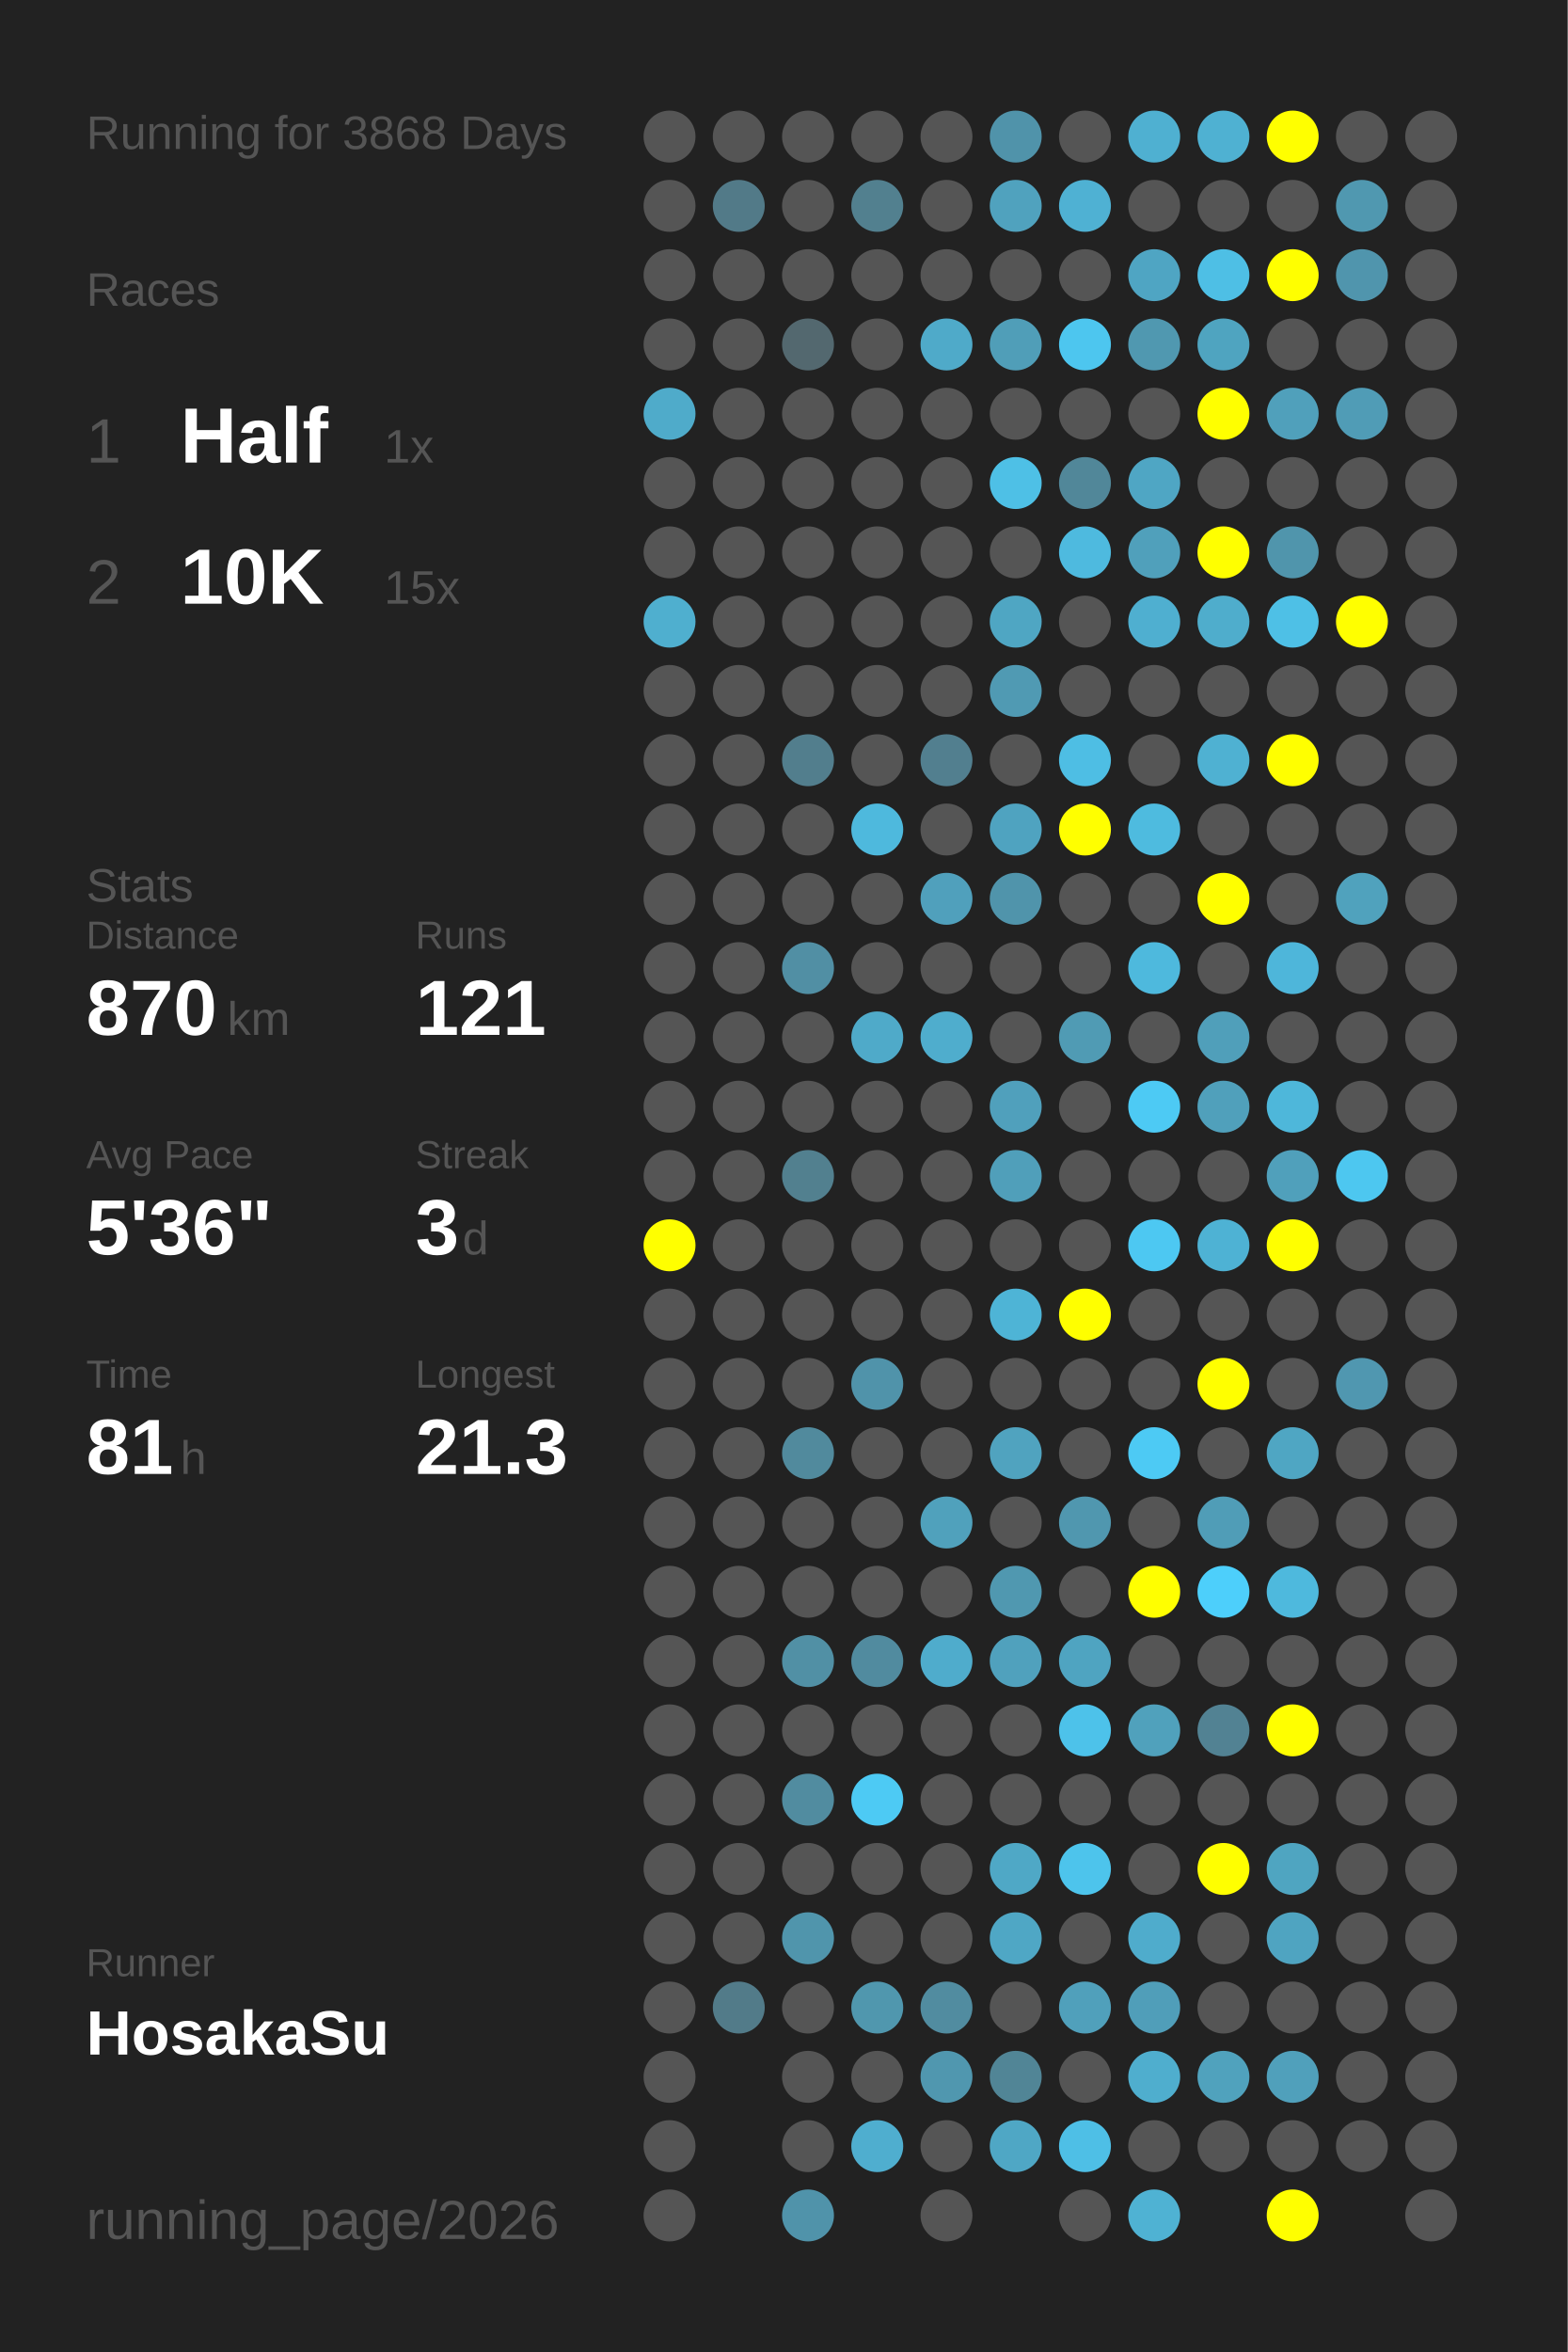
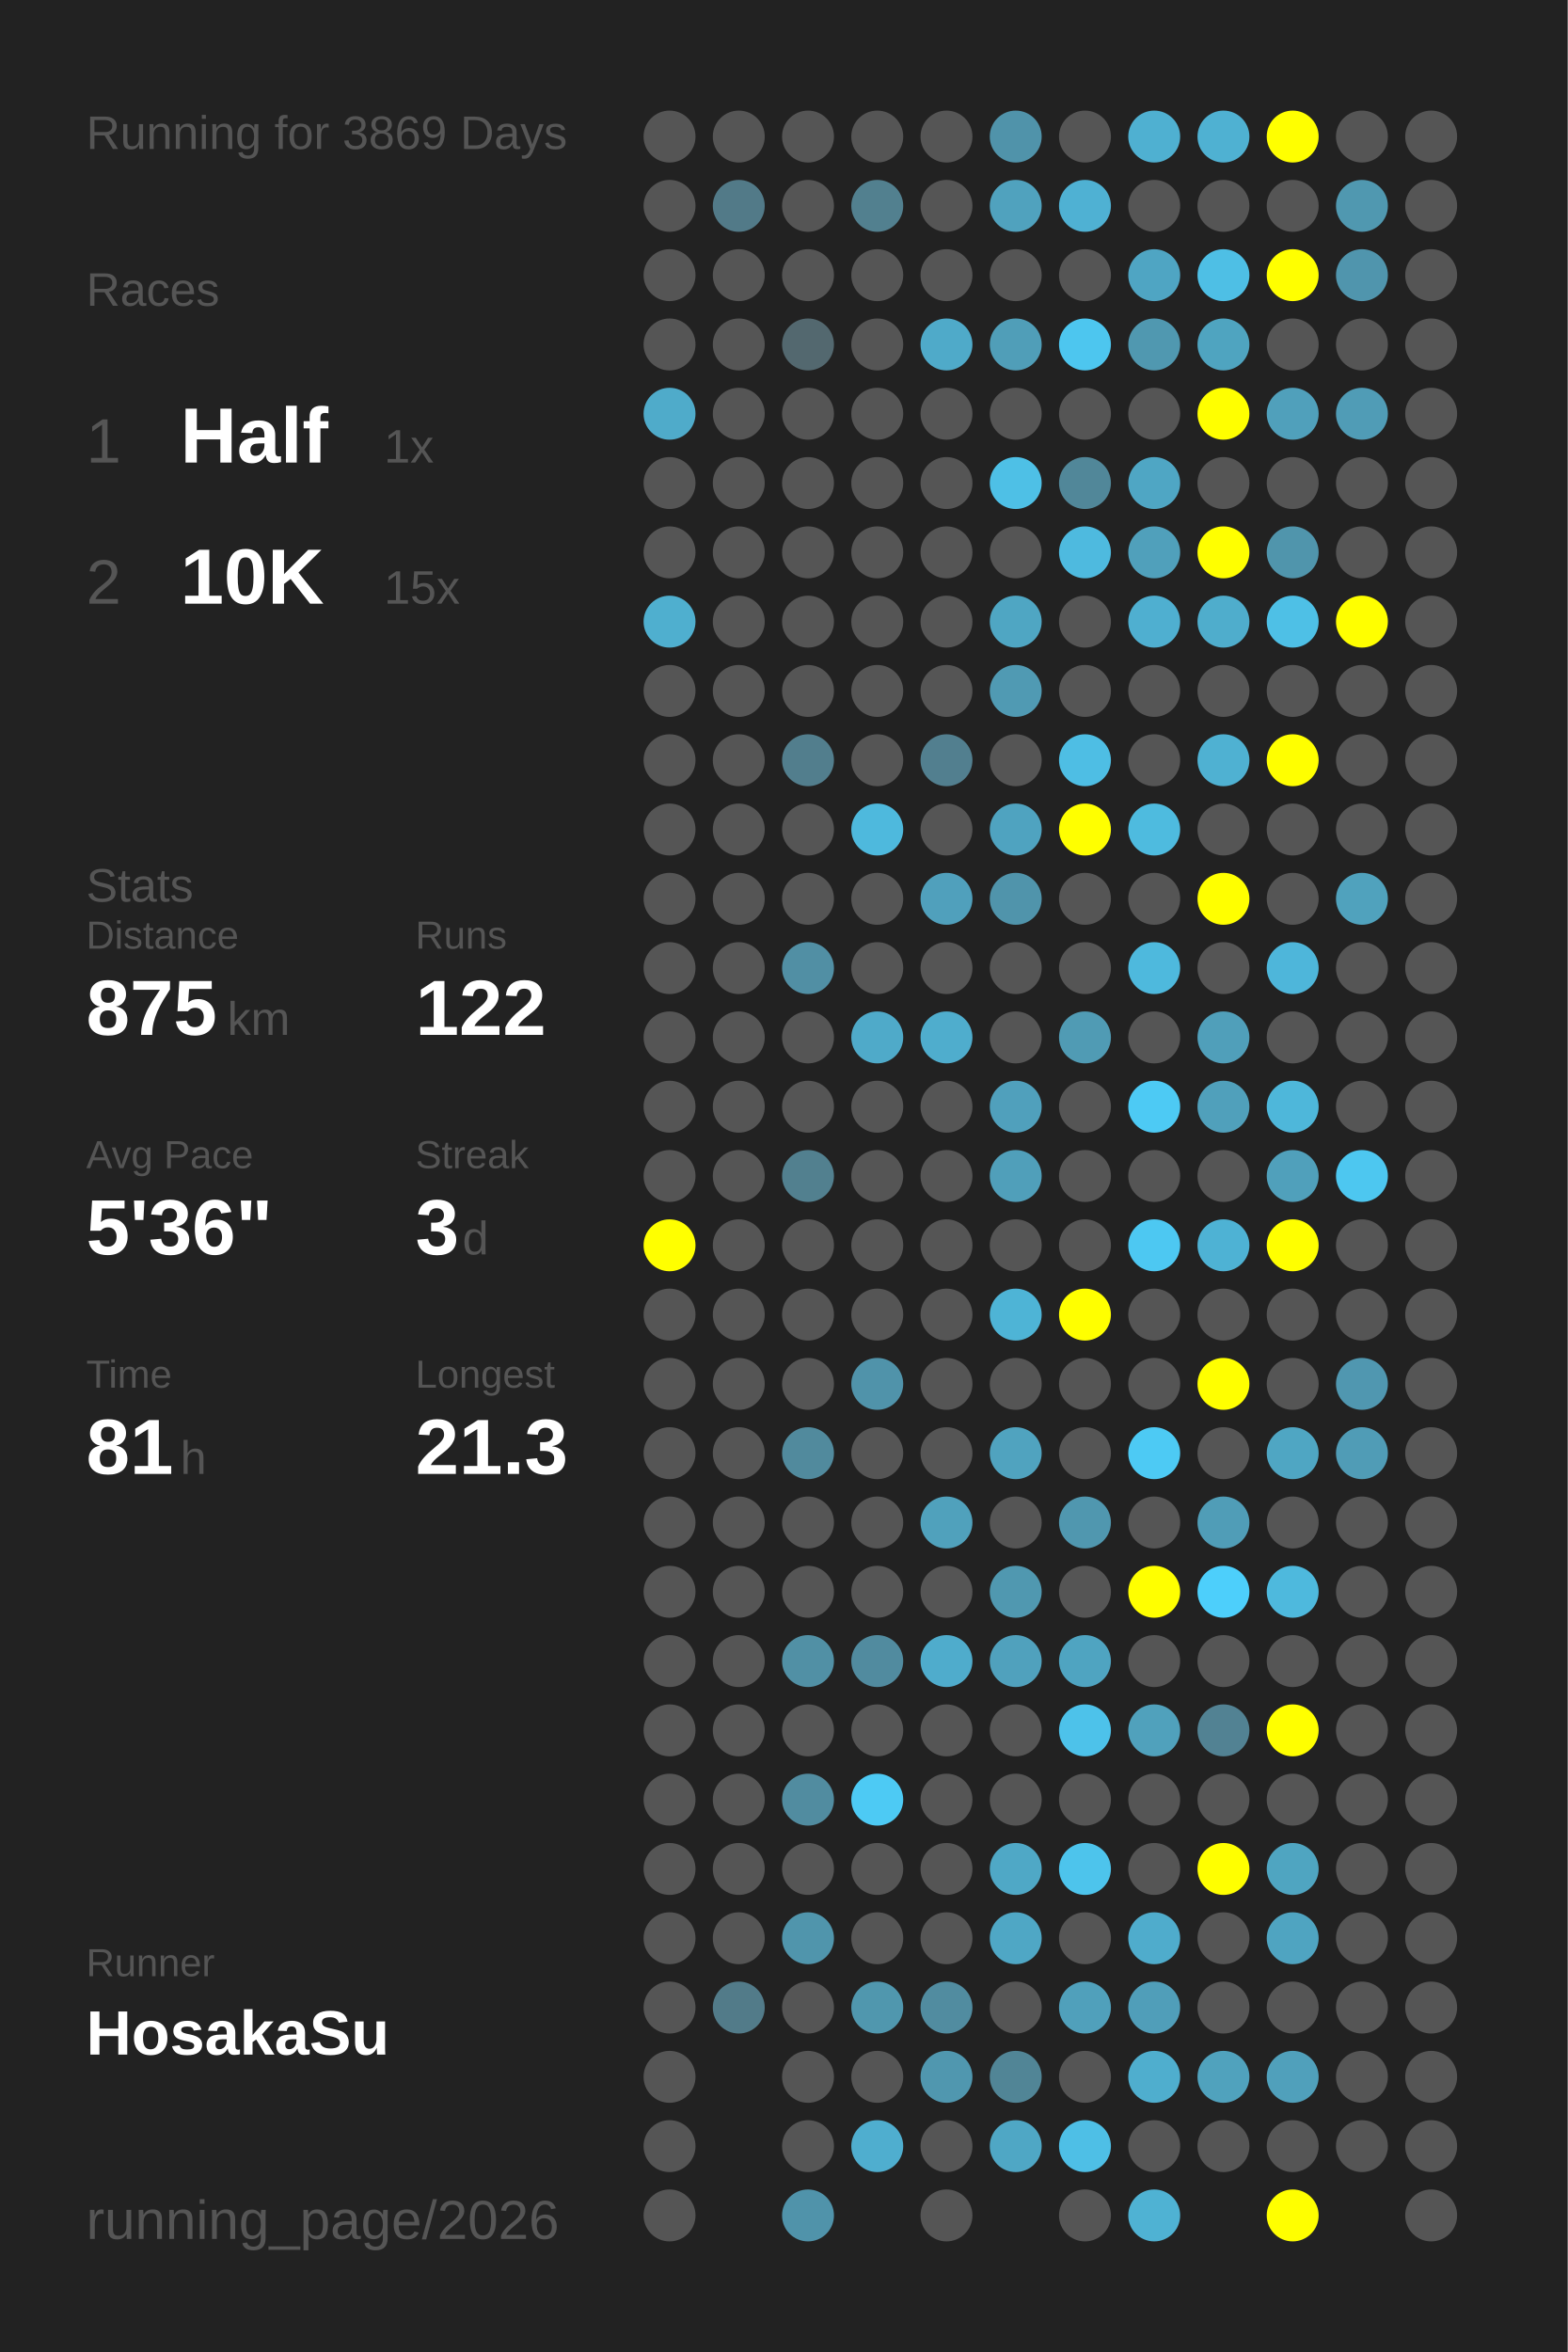
<svg xmlns="http://www.w3.org/2000/svg" baseProfile="full" height="300mm" version="1.1" viewBox="0,0,200,300" width="200mm">
  <defs />
  <rect fill="#222222" height="300" width="200" x="0" y="0" />
-   <text fill="#555555" style="font-size:6px; font-family:Arial;" x="11" y="19">Running for 3868 Days</text>
+   <text fill="#555555" style="font-size:6px; font-family:Arial;" x="11" y="19">Running for 3869 Days</text>
  <text fill="#555555" style="font-size:6px; font-family:Arial;" x="11" y="39">Races</text>
  <text fill="#555555" style="font-size:8px; font-family:Arial;" x="11" y="59">1</text>
  <text fill="#FFFFFF" style="font-size:10px; font-family:Arial; font-weight:bold;" x="23" y="59">Half</text>
  <text fill="#555555" style="font-size:6px; font-family:Arial;" x="49" y="59">1x</text>
  <text fill="#555555" style="font-size:8px; font-family:Arial;" x="11" y="77">2</text>
  <text fill="#FFFFFF" style="font-size:10px; font-family:Arial; font-weight:bold;" x="23" y="77">10K</text>
  <text fill="#555555" style="font-size:6px; font-family:Arial;" x="49" y="77">15x</text>
  <text fill="#555555" style="font-size:6px; font-family:Arial;" x="11" y="115">Stats</text>
  <text fill="#555555" style="font-size:5px; font-family:Arial;" x="11" y="121">Distance</text>
-   <text fill="#FFFFFF" style="font-size:10px; font-family:Arial; font-weight:bold;" x="11" y="132">870</text>
+   <text fill="#FFFFFF" style="font-size:10px; font-family:Arial; font-weight:bold;" x="11" y="132">875</text>
  <text fill="#555555" style="font-size:6px; font-family:Arial;" x="29" y="132">km</text>
  <text fill="#555555" style="font-size:5px; font-family:Arial;" x="53" y="121">Runs</text>
-   <text fill="#FFFFFF" style="font-size:10px; font-family:Arial; font-weight:bold;" x="53" y="132">121</text>
+   <text fill="#FFFFFF" style="font-size:10px; font-family:Arial; font-weight:bold;" x="53" y="132">122</text>
  <text fill="#555555" style="font-size:5px; font-family:Arial;" x="11" y="149">Avg Pace</text>
  <text fill="#FFFFFF" style="font-size:10px; font-family:Arial; font-weight:bold;" x="11" y="160">5'36"</text>
  <text fill="#555555" style="font-size:5px; font-family:Arial;" x="53" y="149">Streak</text>
  <text fill="#FFFFFF" style="font-size:10px; font-family:Arial; font-weight:bold;" x="53" y="160">3</text>
  <text fill="#555555" style="font-size:6px; font-family:Arial;" x="59" y="160">d</text>
  <text fill="#555555" style="font-size:5px; font-family:Arial;" x="11" y="177">Time</text>
  <text fill="#FFFFFF" style="font-size:10px; font-family:Arial; font-weight:bold;" x="11" y="188">81</text>
  <text fill="#555555" style="font-size:6px; font-family:Arial;" x="23" y="188">h</text>
  <text fill="#555555" style="font-size:5px; font-family:Arial;" x="53" y="177">Longest</text>
  <text fill="#FFFFFF" style="font-size:10px; font-family:Arial; font-weight:bold;" x="53" y="188">21.3</text>
  <text fill="#555555" style="font-size:5px; font-family:Arial;" x="11" y="252.065">Runner</text>
  <text fill="#FFFFFF" style="font-size:8px; font-family:Arial; font-weight:bold;" x="11" y="262.065">HosakaSu</text>
  <text fill="#555555" style="font-size:7px; font-family:Arial;" x="11" y="285.581">running_page/2026</text>
  <circle cx="85.417" cy="17.419" fill="#555555" r="3.312" />
  <circle cx="85.417" cy="26.258" fill="#555555" r="3.312" />
  <circle cx="85.417" cy="35.097" fill="#555555" r="3.312" />
  <circle cx="85.417" cy="43.935" fill="#555555" r="3.312" />
  <circle cx="85.417" cy="52.774" fill="#4fabca" r="3.312" />
  <circle cx="85.417" cy="61.613" fill="#555555" r="3.312" />
  <circle cx="85.417" cy="70.452" fill="#555555" r="3.312" />
  <circle cx="85.417" cy="79.29" fill="#4fafcf" r="3.312" />
  <circle cx="85.417" cy="88.129" fill="#555555" r="3.312" />
  <circle cx="85.417" cy="96.968" fill="#555555" r="3.312" />
  <circle cx="85.417" cy="105.806" fill="#555555" r="3.312" />
  <circle cx="85.417" cy="114.645" fill="#555555" r="3.312" />
  <circle cx="85.417" cy="123.484" fill="#555555" r="3.312" />
  <circle cx="85.417" cy="132.323" fill="#555555" r="3.312" />
  <circle cx="85.417" cy="141.161" fill="#555555" r="3.312" />
  <circle cx="85.417" cy="150" fill="#555555" r="3.312" />
  <circle cx="85.417" cy="158.839" fill="#FFFF00" r="3.312" />
  <circle cx="85.417" cy="167.677" fill="#555555" r="3.312" />
  <circle cx="85.417" cy="176.516" fill="#555555" r="3.312" />
  <circle cx="85.417" cy="185.355" fill="#555555" r="3.312" />
  <circle cx="85.417" cy="194.194" fill="#555555" r="3.312" />
  <circle cx="85.417" cy="203.032" fill="#555555" r="3.312" />
  <circle cx="85.417" cy="211.871" fill="#555555" r="3.312" />
  <circle cx="85.417" cy="220.71" fill="#555555" r="3.312" />
  <circle cx="85.417" cy="229.548" fill="#555555" r="3.312" />
  <circle cx="85.417" cy="238.387" fill="#555555" r="3.312" />
  <circle cx="85.417" cy="247.226" fill="#555555" r="3.312" />
  <circle cx="85.417" cy="256.065" fill="#555555" r="3.312" />
  <circle cx="85.417" cy="264.903" fill="#555555" r="3.312" />
  <circle cx="85.417" cy="273.742" fill="#555555" r="3.312" />
  <circle cx="85.417" cy="282.581" fill="#555555" r="3.312" />
  <circle cx="94.25" cy="17.419" fill="#555555" r="3.312" />
  <circle cx="94.25" cy="26.258" fill="#527a88" r="3.312" />
  <circle cx="94.25" cy="35.097" fill="#555555" r="3.312" />
  <circle cx="94.25" cy="43.935" fill="#555555" r="3.312" />
  <circle cx="94.25" cy="52.774" fill="#555555" r="3.312" />
  <circle cx="94.25" cy="61.613" fill="#555555" r="3.312" />
  <circle cx="94.25" cy="70.452" fill="#555555" r="3.312" />
  <circle cx="94.25" cy="79.29" fill="#555555" r="3.312" />
  <circle cx="94.25" cy="88.129" fill="#555555" r="3.312" />
  <circle cx="94.25" cy="96.968" fill="#555555" r="3.312" />
  <circle cx="94.25" cy="105.806" fill="#555555" r="3.312" />
  <circle cx="94.25" cy="114.645" fill="#555555" r="3.312" />
  <circle cx="94.25" cy="123.484" fill="#555555" r="3.312" />
  <circle cx="94.25" cy="132.323" fill="#555555" r="3.312" />
  <circle cx="94.25" cy="141.161" fill="#555555" r="3.312" />
  <circle cx="94.25" cy="150" fill="#555555" r="3.312" />
  <circle cx="94.25" cy="158.839" fill="#555555" r="3.312" />
  <circle cx="94.25" cy="167.677" fill="#555555" r="3.312" />
  <circle cx="94.25" cy="176.516" fill="#555555" r="3.312" />
  <circle cx="94.25" cy="185.355" fill="#555555" r="3.312" />
  <circle cx="94.25" cy="194.194" fill="#555555" r="3.312" />
  <circle cx="94.25" cy="203.032" fill="#555555" r="3.312" />
  <circle cx="94.25" cy="211.871" fill="#555555" r="3.312" />
  <circle cx="94.25" cy="220.71" fill="#555555" r="3.312" />
  <circle cx="94.25" cy="229.548" fill="#555555" r="3.312" />
  <circle cx="94.25" cy="238.387" fill="#555555" r="3.312" />
  <circle cx="94.25" cy="247.226" fill="#555555" r="3.312" />
  <circle cx="94.25" cy="256.065" fill="#527b89" r="3.312" />
  <circle cx="103.083" cy="17.419" fill="#555555" r="3.312" />
  <circle cx="103.083" cy="26.258" fill="#555555" r="3.312" />
  <circle cx="103.083" cy="35.097" fill="#555555" r="3.312" />
  <circle cx="103.083" cy="43.935" fill="#53686f" r="3.312" />
  <circle cx="103.083" cy="52.774" fill="#555555" r="3.312" />
  <circle cx="103.083" cy="61.613" fill="#555555" r="3.312" />
  <circle cx="103.083" cy="70.452" fill="#555555" r="3.312" />
  <circle cx="103.083" cy="79.29" fill="#555555" r="3.312" />
  <circle cx="103.083" cy="88.129" fill="#555555" r="3.312" />
  <circle cx="103.083" cy="96.968" fill="#527e8d" r="3.312" />
  <circle cx="103.083" cy="105.806" fill="#555555" r="3.312" />
  <circle cx="103.083" cy="114.645" fill="#555555" r="3.312" />
  <circle cx="103.083" cy="123.484" fill="#518fa4" r="3.312" />
  <circle cx="103.083" cy="132.323" fill="#555555" r="3.312" />
  <circle cx="103.083" cy="141.161" fill="#555555" r="3.312" />
  <circle cx="103.083" cy="150" fill="#52808f" r="3.312" />
  <circle cx="103.083" cy="158.839" fill="#555555" r="3.312" />
  <circle cx="103.083" cy="167.677" fill="#555555" r="3.312" />
  <circle cx="103.083" cy="176.516" fill="#555555" r="3.312" />
  <circle cx="103.083" cy="185.355" fill="#518a9d" r="3.312" />
  <circle cx="103.083" cy="194.194" fill="#555555" r="3.312" />
  <circle cx="103.083" cy="203.032" fill="#555555" r="3.312" />
  <circle cx="103.083" cy="211.871" fill="#5190a5" r="3.312" />
  <circle cx="103.083" cy="220.71" fill="#555555" r="3.312" />
  <circle cx="103.083" cy="229.548" fill="#518ca0" r="3.312" />
  <circle cx="103.083" cy="238.387" fill="#555555" r="3.312" />
  <circle cx="103.083" cy="247.226" fill="#5095ac" r="3.312" />
  <circle cx="103.083" cy="256.065" fill="#555555" r="3.312" />
  <circle cx="103.083" cy="264.903" fill="#555555" r="3.312" />
  <circle cx="103.083" cy="273.742" fill="#555555" r="3.312" />
  <circle cx="103.083" cy="282.581" fill="#5093aa" r="3.312" />
  <circle cx="111.917" cy="17.419" fill="#555555" r="3.312" />
  <circle cx="111.917" cy="26.258" fill="#52808f" r="3.312" />
  <circle cx="111.917" cy="35.097" fill="#555555" r="3.312" />
  <circle cx="111.917" cy="43.935" fill="#555555" r="3.312" />
  <circle cx="111.917" cy="52.774" fill="#555555" r="3.312" />
  <circle cx="111.917" cy="61.613" fill="#555555" r="3.312" />
  <circle cx="111.917" cy="70.452" fill="#555555" r="3.312" />
  <circle cx="111.917" cy="79.29" fill="#555555" r="3.312" />
  <circle cx="111.917" cy="88.129" fill="#555555" r="3.312" />
  <circle cx="111.917" cy="96.968" fill="#555555" r="3.312" />
  <circle cx="111.917" cy="105.806" fill="#4eb9dd" r="3.312" />
  <circle cx="111.917" cy="114.645" fill="#555555" r="3.312" />
  <circle cx="111.917" cy="123.484" fill="#555555" r="3.312" />
  <circle cx="111.917" cy="132.323" fill="#4faac9" r="3.312" />
  <circle cx="111.917" cy="141.161" fill="#555555" r="3.312" />
  <circle cx="111.917" cy="150" fill="#555555" r="3.312" />
  <circle cx="111.917" cy="158.839" fill="#555555" r="3.312" />
  <circle cx="111.917" cy="167.677" fill="#555555" r="3.312" />
  <circle cx="111.917" cy="176.516" fill="#5093aa" r="3.312" />
  <circle cx="111.917" cy="185.355" fill="#555555" r="3.312" />
  <circle cx="111.917" cy="194.194" fill="#555555" r="3.312" />
  <circle cx="111.917" cy="203.032" fill="#555555" r="3.312" />
  <circle cx="111.917" cy="211.871" fill="#518b9f" r="3.312" />
  <circle cx="111.917" cy="220.71" fill="#555555" r="3.312" />
  <circle cx="111.917" cy="229.548" fill="#4dcaf4" r="3.312" />
  <circle cx="111.917" cy="238.387" fill="#555555" r="3.312" />
  <circle cx="111.917" cy="247.226" fill="#555555" r="3.312" />
  <circle cx="111.917" cy="256.065" fill="#5097ae" r="3.312" />
  <circle cx="111.917" cy="264.903" fill="#555555" r="3.312" />
  <circle cx="111.917" cy="273.742" fill="#4faecf" r="3.312" />
  <circle cx="120.75" cy="17.419" fill="#555555" r="3.312" />
  <circle cx="120.75" cy="26.258" fill="#555555" r="3.312" />
  <circle cx="120.75" cy="35.097" fill="#555555" r="3.312" />
  <circle cx="120.75" cy="43.935" fill="#4faac9" r="3.312" />
  <circle cx="120.75" cy="52.774" fill="#555555" r="3.312" />
  <circle cx="120.75" cy="61.613" fill="#555555" r="3.312" />
  <circle cx="120.75" cy="70.452" fill="#555555" r="3.312" />
  <circle cx="120.75" cy="79.29" fill="#555555" r="3.312" />
  <circle cx="120.75" cy="88.129" fill="#555555" r="3.312" />
  <circle cx="120.75" cy="96.968" fill="#527f8f" r="3.312" />
  <circle cx="120.75" cy="105.806" fill="#555555" r="3.312" />
  <circle cx="120.75" cy="114.645" fill="#50a0bc" r="3.312" />
  <circle cx="120.75" cy="123.484" fill="#555555" r="3.312" />
  <circle cx="120.75" cy="132.323" fill="#4fadcd" r="3.312" />
  <circle cx="120.75" cy="141.161" fill="#555555" r="3.312" />
  <circle cx="120.75" cy="150" fill="#555555" r="3.312" />
  <circle cx="120.75" cy="158.839" fill="#555555" r="3.312" />
  <circle cx="120.75" cy="167.677" fill="#555555" r="3.312" />
  <circle cx="120.75" cy="176.516" fill="#555555" r="3.312" />
  <circle cx="120.75" cy="185.355" fill="#555555" r="3.312" />
  <circle cx="120.75" cy="194.194" fill="#50a1bc" r="3.312" />
  <circle cx="120.75" cy="203.032" fill="#555555" r="3.312" />
  <circle cx="120.75" cy="211.871" fill="#4faccc" r="3.312" />
  <circle cx="120.75" cy="220.71" fill="#555555" r="3.312" />
  <circle cx="120.75" cy="229.548" fill="#555555" r="3.312" />
  <circle cx="120.75" cy="238.387" fill="#555555" r="3.312" />
  <circle cx="120.75" cy="247.226" fill="#555555" r="3.312" />
  <circle cx="120.75" cy="256.065" fill="#518ca0" r="3.312" />
  <circle cx="120.75" cy="264.903" fill="#5097af" r="3.312" />
  <circle cx="120.75" cy="273.742" fill="#555555" r="3.312" />
  <circle cx="120.75" cy="282.581" fill="#555555" r="3.312" />
  <circle cx="129.583" cy="17.419" fill="#5093aa" r="3.312" />
  <circle cx="129.583" cy="26.258" fill="#50a2be" r="3.312" />
  <circle cx="129.583" cy="35.097" fill="#555555" r="3.312" />
  <circle cx="129.583" cy="43.935" fill="#509eb8" r="3.312" />
  <circle cx="129.583" cy="52.774" fill="#555555" r="3.312" />
  <circle cx="129.583" cy="61.613" fill="#4ec0e6" r="3.312" />
  <circle cx="129.583" cy="70.452" fill="#555555" r="3.312" />
  <circle cx="129.583" cy="79.29" fill="#4fa6c3" r="3.312" />
  <circle cx="129.583" cy="88.129" fill="#509ab3" r="3.312" />
  <circle cx="129.583" cy="96.968" fill="#555555" r="3.312" />
  <circle cx="129.583" cy="105.806" fill="#4fa3c0" r="3.312" />
  <circle cx="129.583" cy="114.645" fill="#5094ab" r="3.312" />
  <circle cx="129.583" cy="123.484" fill="#555555" r="3.312" />
  <circle cx="129.583" cy="132.323" fill="#555555" r="3.312" />
  <circle cx="129.583" cy="141.161" fill="#50a0bc" r="3.312" />
  <circle cx="129.583" cy="150" fill="#509fba" r="3.312" />
  <circle cx="129.583" cy="158.839" fill="#555555" r="3.312" />
  <circle cx="129.583" cy="167.677" fill="#4eb4d6" r="3.312" />
  <circle cx="129.583" cy="176.516" fill="#555555" r="3.312" />
  <circle cx="129.583" cy="185.355" fill="#50a3bf" r="3.312" />
  <circle cx="129.583" cy="194.194" fill="#555555" r="3.312" />
  <circle cx="129.583" cy="203.032" fill="#5098b0" r="3.312" />
  <circle cx="129.583" cy="211.871" fill="#50a1bd" r="3.312" />
  <circle cx="129.583" cy="220.71" fill="#555555" r="3.312" />
  <circle cx="129.583" cy="229.548" fill="#555555" r="3.312" />
  <circle cx="129.583" cy="238.387" fill="#4fa8c6" r="3.312" />
  <circle cx="129.583" cy="247.226" fill="#4fa7c5" r="3.312" />
  <circle cx="129.583" cy="256.065" fill="#555555" r="3.312" />
  <circle cx="129.583" cy="264.903" fill="#518596" r="3.312" />
  <circle cx="129.583" cy="273.742" fill="#4fa7c5" r="3.312" />
  <circle cx="138.417" cy="17.419" fill="#555555" r="3.312" />
  <circle cx="138.417" cy="26.258" fill="#4fb1d3" r="3.312" />
  <circle cx="138.417" cy="35.097" fill="#555555" r="3.312" />
  <circle cx="138.417" cy="43.935" fill="#4dc6ef" r="3.312" />
  <circle cx="138.417" cy="52.774" fill="#555555" r="3.312" />
  <circle cx="138.417" cy="61.613" fill="#518799" r="3.312" />
  <circle cx="138.417" cy="70.452" fill="#4ebadf" r="3.312" />
  <circle cx="138.417" cy="79.29" fill="#555555" r="3.312" />
  <circle cx="138.417" cy="88.129" fill="#555555" r="3.312" />
  <circle cx="138.417" cy="96.968" fill="#4ebee4" r="3.312" />
  <circle cx="138.417" cy="105.806" fill="#FFFF00" r="3.312" />
  <circle cx="138.417" cy="114.645" fill="#555555" r="3.312" />
  <circle cx="138.417" cy="123.484" fill="#555555" r="3.312" />
  <circle cx="138.417" cy="132.323" fill="#509bb4" r="3.312" />
  <circle cx="138.417" cy="141.161" fill="#555555" r="3.312" />
  <circle cx="138.417" cy="150" fill="#555555" r="3.312" />
  <circle cx="138.417" cy="158.839" fill="#555555" r="3.312" />
  <circle cx="138.417" cy="167.677" fill="#FFFF00" r="3.312" />
  <circle cx="138.417" cy="176.516" fill="#555555" r="3.312" />
  <circle cx="138.417" cy="185.355" fill="#555555" r="3.312" />
  <circle cx="138.417" cy="194.194" fill="#5097af" r="3.312" />
  <circle cx="138.417" cy="203.032" fill="#555555" r="3.312" />
  <circle cx="138.417" cy="211.871" fill="#4fa4c1" r="3.312" />
  <circle cx="138.417" cy="220.71" fill="#4dc2ea" r="3.312" />
  <circle cx="138.417" cy="229.548" fill="#555555" r="3.312" />
  <circle cx="138.417" cy="238.387" fill="#4dc4ec" r="3.312" />
  <circle cx="138.417" cy="247.226" fill="#555555" r="3.312" />
  <circle cx="138.417" cy="256.065" fill="#50a0bb" r="3.312" />
  <circle cx="138.417" cy="264.903" fill="#555555" r="3.312" />
  <circle cx="138.417" cy="273.742" fill="#4ebfe6" r="3.312" />
  <circle cx="138.417" cy="282.581" fill="#555555" r="3.312" />
  <circle cx="147.25" cy="17.419" fill="#4fb0d1" r="3.312" />
  <circle cx="147.25" cy="26.258" fill="#555555" r="3.312" />
  <circle cx="147.25" cy="35.097" fill="#4fa5c3" r="3.312" />
  <circle cx="147.25" cy="43.935" fill="#5098b0" r="3.312" />
  <circle cx="147.25" cy="52.774" fill="#555555" r="3.312" />
  <circle cx="147.25" cy="61.613" fill="#4fa6c4" r="3.312" />
  <circle cx="147.25" cy="70.452" fill="#50a0bb" r="3.312" />
  <circle cx="147.25" cy="79.29" fill="#4fafd0" r="3.312" />
  <circle cx="147.25" cy="88.129" fill="#555555" r="3.312" />
  <circle cx="147.25" cy="96.968" fill="#555555" r="3.312" />
  <circle cx="147.25" cy="105.806" fill="#4ebbdf" r="3.312" />
  <circle cx="147.25" cy="114.645" fill="#555555" r="3.312" />
  <circle cx="147.25" cy="123.484" fill="#4eb9dd" r="3.312" />
  <circle cx="147.25" cy="132.323" fill="#555555" r="3.312" />
  <circle cx="147.25" cy="141.161" fill="#4dcaf4" r="3.312" />
  <circle cx="147.25" cy="150" fill="#555555" r="3.312" />
  <circle cx="147.25" cy="158.839" fill="#4dc8f2" r="3.312" />
  <circle cx="147.25" cy="167.677" fill="#555555" r="3.312" />
  <circle cx="147.25" cy="176.516" fill="#555555" r="3.312" />
  <circle cx="147.25" cy="185.355" fill="#4dcaf4" r="3.312" />
  <circle cx="147.25" cy="194.194" fill="#555555" r="3.312" />
  <circle cx="147.25" cy="203.032" fill="#FFFF00" r="3.312" />
  <circle cx="147.25" cy="211.871" fill="#555555" r="3.312" />
  <circle cx="147.25" cy="220.71" fill="#50a1bc" r="3.312" />
  <circle cx="147.25" cy="229.548" fill="#555555" r="3.312" />
  <circle cx="147.25" cy="238.387" fill="#555555" r="3.312" />
  <circle cx="147.25" cy="247.226" fill="#4faccc" r="3.312" />
  <circle cx="147.25" cy="256.065" fill="#509eb9" r="3.312" />
  <circle cx="147.25" cy="264.903" fill="#4faece" r="3.312" />
  <circle cx="147.25" cy="273.742" fill="#555555" r="3.312" />
  <circle cx="147.25" cy="282.581" fill="#4fb2d3" r="3.312" />
  <circle cx="156.083" cy="17.419" fill="#4fb1d2" r="3.312" />
  <circle cx="156.083" cy="26.258" fill="#555555" r="3.312" />
  <circle cx="156.083" cy="35.097" fill="#4ebfe5" r="3.312" />
  <circle cx="156.083" cy="43.935" fill="#4fa4c0" r="3.312" />
  <circle cx="156.083" cy="52.774" fill="#FFFF00" r="3.312" />
  <circle cx="156.083" cy="61.613" fill="#555555" r="3.312" />
  <circle cx="156.083" cy="70.452" fill="#FFFF00" r="3.312" />
  <circle cx="156.083" cy="79.29" fill="#4fadcc" r="3.312" />
  <circle cx="156.083" cy="88.129" fill="#555555" r="3.312" />
  <circle cx="156.083" cy="96.968" fill="#4fb1d2" r="3.312" />
  <circle cx="156.083" cy="105.806" fill="#555555" r="3.312" />
  <circle cx="156.083" cy="114.645" fill="#FFFF00" r="3.312" />
  <circle cx="156.083" cy="123.484" fill="#555555" r="3.312" />
  <circle cx="156.083" cy="132.323" fill="#509fba" r="3.312" />
  <circle cx="156.083" cy="141.161" fill="#50a0bb" r="3.312" />
  <circle cx="156.083" cy="150" fill="#555555" r="3.312" />
  <circle cx="156.083" cy="158.839" fill="#4eb2d4" r="3.312" />
  <circle cx="156.083" cy="167.677" fill="#555555" r="3.312" />
  <circle cx="156.083" cy="176.516" fill="#FFFF00" r="3.312" />
  <circle cx="156.083" cy="185.355" fill="#555555" r="3.312" />
  <circle cx="156.083" cy="194.194" fill="#509db7" r="3.312" />
  <circle cx="156.083" cy="203.032" fill="#4dcffb" r="3.312" />
  <circle cx="156.083" cy="211.871" fill="#555555" r="3.312" />
  <circle cx="156.083" cy="220.71" fill="#528293" r="3.312" />
  <circle cx="156.083" cy="229.548" fill="#555555" r="3.312" />
  <circle cx="156.083" cy="238.387" fill="#FFFF00" r="3.312" />
  <circle cx="156.083" cy="247.226" fill="#555555" r="3.312" />
  <circle cx="156.083" cy="256.065" fill="#555555" r="3.312" />
  <circle cx="156.083" cy="264.903" fill="#50a2bd" r="3.312" />
  <circle cx="156.083" cy="273.742" fill="#555555" r="3.312" />
  <circle cx="164.917" cy="17.419" fill="#FFFF00" r="3.312" />
  <circle cx="164.917" cy="26.258" fill="#555555" r="3.312" />
  <circle cx="164.917" cy="35.097" fill="#FFFF00" r="3.312" />
  <circle cx="164.917" cy="43.935" fill="#555555" r="3.312" />
  <circle cx="164.917" cy="52.774" fill="#50a0bb" r="3.312" />
  <circle cx="164.917" cy="61.613" fill="#555555" r="3.312" />
  <circle cx="164.917" cy="70.452" fill="#5095ac" r="3.312" />
  <circle cx="164.917" cy="79.29" fill="#4ec0e6" r="3.312" />
  <circle cx="164.917" cy="88.129" fill="#555555" r="3.312" />
  <circle cx="164.917" cy="96.968" fill="#FFFF00" r="3.312" />
  <circle cx="164.917" cy="105.806" fill="#555555" r="3.312" />
  <circle cx="164.917" cy="114.645" fill="#555555" r="3.312" />
  <circle cx="164.917" cy="123.484" fill="#4eb6da" r="3.312" />
  <circle cx="164.917" cy="132.323" fill="#555555" r="3.312" />
  <circle cx="164.917" cy="141.161" fill="#4eb7da" r="3.312" />
  <circle cx="164.917" cy="150" fill="#50a0bb" r="3.312" />
  <circle cx="164.917" cy="158.839" fill="#FFFF00" r="3.312" />
  <circle cx="164.917" cy="167.677" fill="#555555" r="3.312" />
  <circle cx="164.917" cy="176.516" fill="#555555" r="3.312" />
  <circle cx="164.917" cy="185.355" fill="#4fa6c3" r="3.312" />
  <circle cx="164.917" cy="194.194" fill="#555555" r="3.312" />
  <circle cx="164.917" cy="203.032" fill="#4eb9dd" r="3.312" />
  <circle cx="164.917" cy="211.871" fill="#555555" r="3.312" />
  <circle cx="164.917" cy="220.71" fill="#FFFF00" r="3.312" />
  <circle cx="164.917" cy="229.548" fill="#555555" r="3.312" />
  <circle cx="164.917" cy="238.387" fill="#4fa5c1" r="3.312" />
  <circle cx="164.917" cy="247.226" fill="#4fa4c1" r="3.312" />
  <circle cx="164.917" cy="256.065" fill="#555555" r="3.312" />
  <circle cx="164.917" cy="264.903" fill="#50a0bb" r="3.312" />
  <circle cx="164.917" cy="273.742" fill="#555555" r="3.312" />
  <circle cx="164.917" cy="282.581" fill="#FFFF00" r="3.312" />
  <circle cx="173.75" cy="17.419" fill="#555555" r="3.312" />
  <circle cx="173.75" cy="26.258" fill="#5098b0" r="3.312" />
  <circle cx="173.75" cy="35.097" fill="#5095ad" r="3.312" />
  <circle cx="173.75" cy="43.935" fill="#555555" r="3.312" />
  <circle cx="173.75" cy="52.774" fill="#509cb6" r="3.312" />
  <circle cx="173.75" cy="61.613" fill="#555555" r="3.312" />
  <circle cx="173.75" cy="70.452" fill="#555555" r="3.312" />
  <circle cx="173.75" cy="79.29" fill="#FFFF00" r="3.312" />
  <circle cx="173.75" cy="88.129" fill="#555555" r="3.312" />
  <circle cx="173.75" cy="96.968" fill="#555555" r="3.312" />
  <circle cx="173.75" cy="105.806" fill="#555555" r="3.312" />
  <circle cx="173.75" cy="114.645" fill="#50a2bd" r="3.312" />
  <circle cx="173.75" cy="123.484" fill="#555555" r="3.312" />
  <circle cx="173.75" cy="132.323" fill="#555555" r="3.312" />
  <circle cx="173.75" cy="141.161" fill="#555555" r="3.312" />
  <circle cx="173.75" cy="150" fill="#4dc7f0" r="3.312" />
  <circle cx="173.75" cy="158.839" fill="#555555" r="3.312" />
  <circle cx="173.75" cy="167.677" fill="#555555" r="3.312" />
  <circle cx="173.75" cy="176.516" fill="#5097b0" r="3.312" />
-   <circle cx="173.75" cy="185.355" fill="#555555" r="3.312" />
+   <circle cx="173.75" cy="185.355" fill="#509cb6" r="3.312" />
  <circle cx="173.75" cy="194.194" fill="#555555" r="3.312" />
  <circle cx="173.75" cy="203.032" fill="#555555" r="3.312" />
  <circle cx="173.75" cy="211.871" fill="#555555" r="3.312" />
  <circle cx="173.75" cy="220.71" fill="#555555" r="3.312" />
  <circle cx="173.75" cy="229.548" fill="#555555" r="3.312" />
  <circle cx="173.75" cy="238.387" fill="#555555" r="3.312" />
  <circle cx="173.75" cy="247.226" fill="#555555" r="3.312" />
  <circle cx="173.75" cy="256.065" fill="#555555" r="3.312" />
  <circle cx="173.75" cy="264.903" fill="#555555" r="3.312" />
  <circle cx="173.75" cy="273.742" fill="#555555" r="3.312" />
  <circle cx="182.583" cy="17.419" fill="#555555" r="3.312" />
  <circle cx="182.583" cy="26.258" fill="#555555" r="3.312" />
  <circle cx="182.583" cy="35.097" fill="#555555" r="3.312" />
  <circle cx="182.583" cy="43.935" fill="#555555" r="3.312" />
  <circle cx="182.583" cy="52.774" fill="#555555" r="3.312" />
  <circle cx="182.583" cy="61.613" fill="#555555" r="3.312" />
  <circle cx="182.583" cy="70.452" fill="#555555" r="3.312" />
  <circle cx="182.583" cy="79.29" fill="#555555" r="3.312" />
  <circle cx="182.583" cy="88.129" fill="#555555" r="3.312" />
  <circle cx="182.583" cy="96.968" fill="#555555" r="3.312" />
  <circle cx="182.583" cy="105.806" fill="#555555" r="3.312" />
  <circle cx="182.583" cy="114.645" fill="#555555" r="3.312" />
  <circle cx="182.583" cy="123.484" fill="#555555" r="3.312" />
  <circle cx="182.583" cy="132.323" fill="#555555" r="3.312" />
  <circle cx="182.583" cy="141.161" fill="#555555" r="3.312" />
  <circle cx="182.583" cy="150" fill="#555555" r="3.312" />
  <circle cx="182.583" cy="158.839" fill="#555555" r="3.312" />
  <circle cx="182.583" cy="167.677" fill="#555555" r="3.312" />
  <circle cx="182.583" cy="176.516" fill="#555555" r="3.312" />
  <circle cx="182.583" cy="185.355" fill="#555555" r="3.312" />
  <circle cx="182.583" cy="194.194" fill="#555555" r="3.312" />
  <circle cx="182.583" cy="203.032" fill="#555555" r="3.312" />
  <circle cx="182.583" cy="211.871" fill="#555555" r="3.312" />
  <circle cx="182.583" cy="220.71" fill="#555555" r="3.312" />
  <circle cx="182.583" cy="229.548" fill="#555555" r="3.312" />
  <circle cx="182.583" cy="238.387" fill="#555555" r="3.312" />
  <circle cx="182.583" cy="247.226" fill="#555555" r="3.312" />
  <circle cx="182.583" cy="256.065" fill="#555555" r="3.312" />
  <circle cx="182.583" cy="264.903" fill="#555555" r="3.312" />
  <circle cx="182.583" cy="273.742" fill="#555555" r="3.312" />
  <circle cx="182.583" cy="282.581" fill="#555555" r="3.312" />
</svg>
